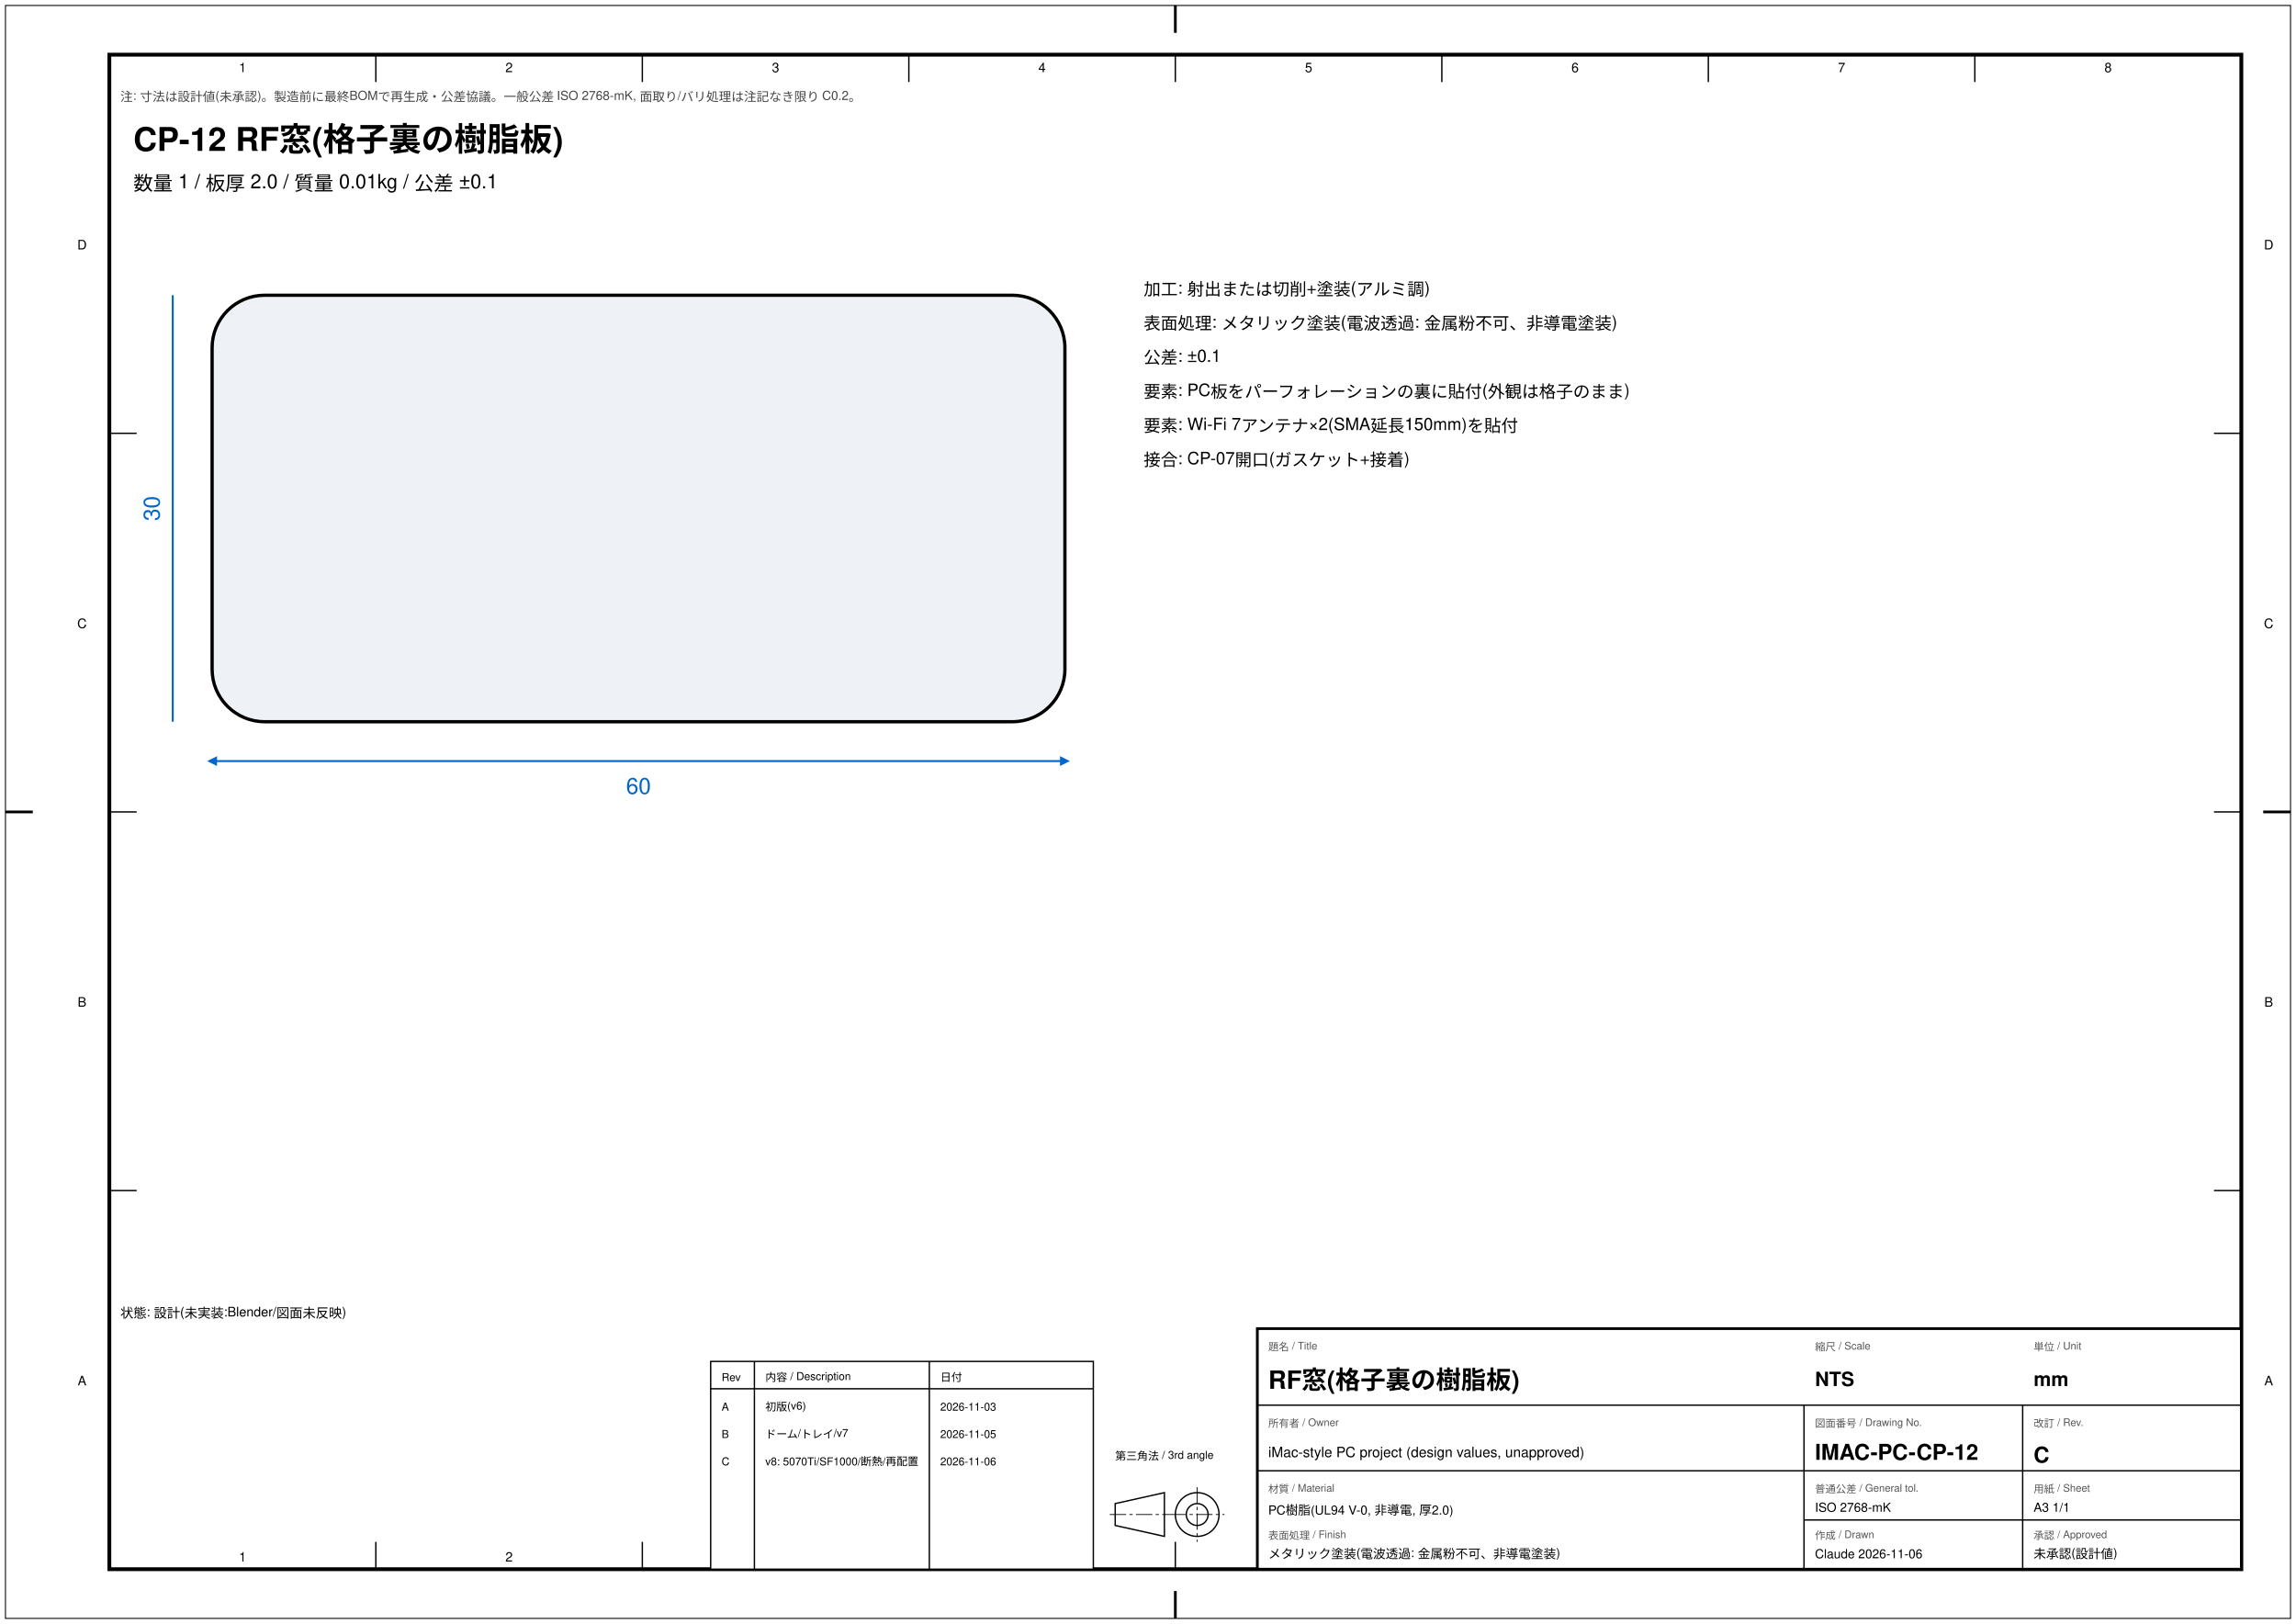
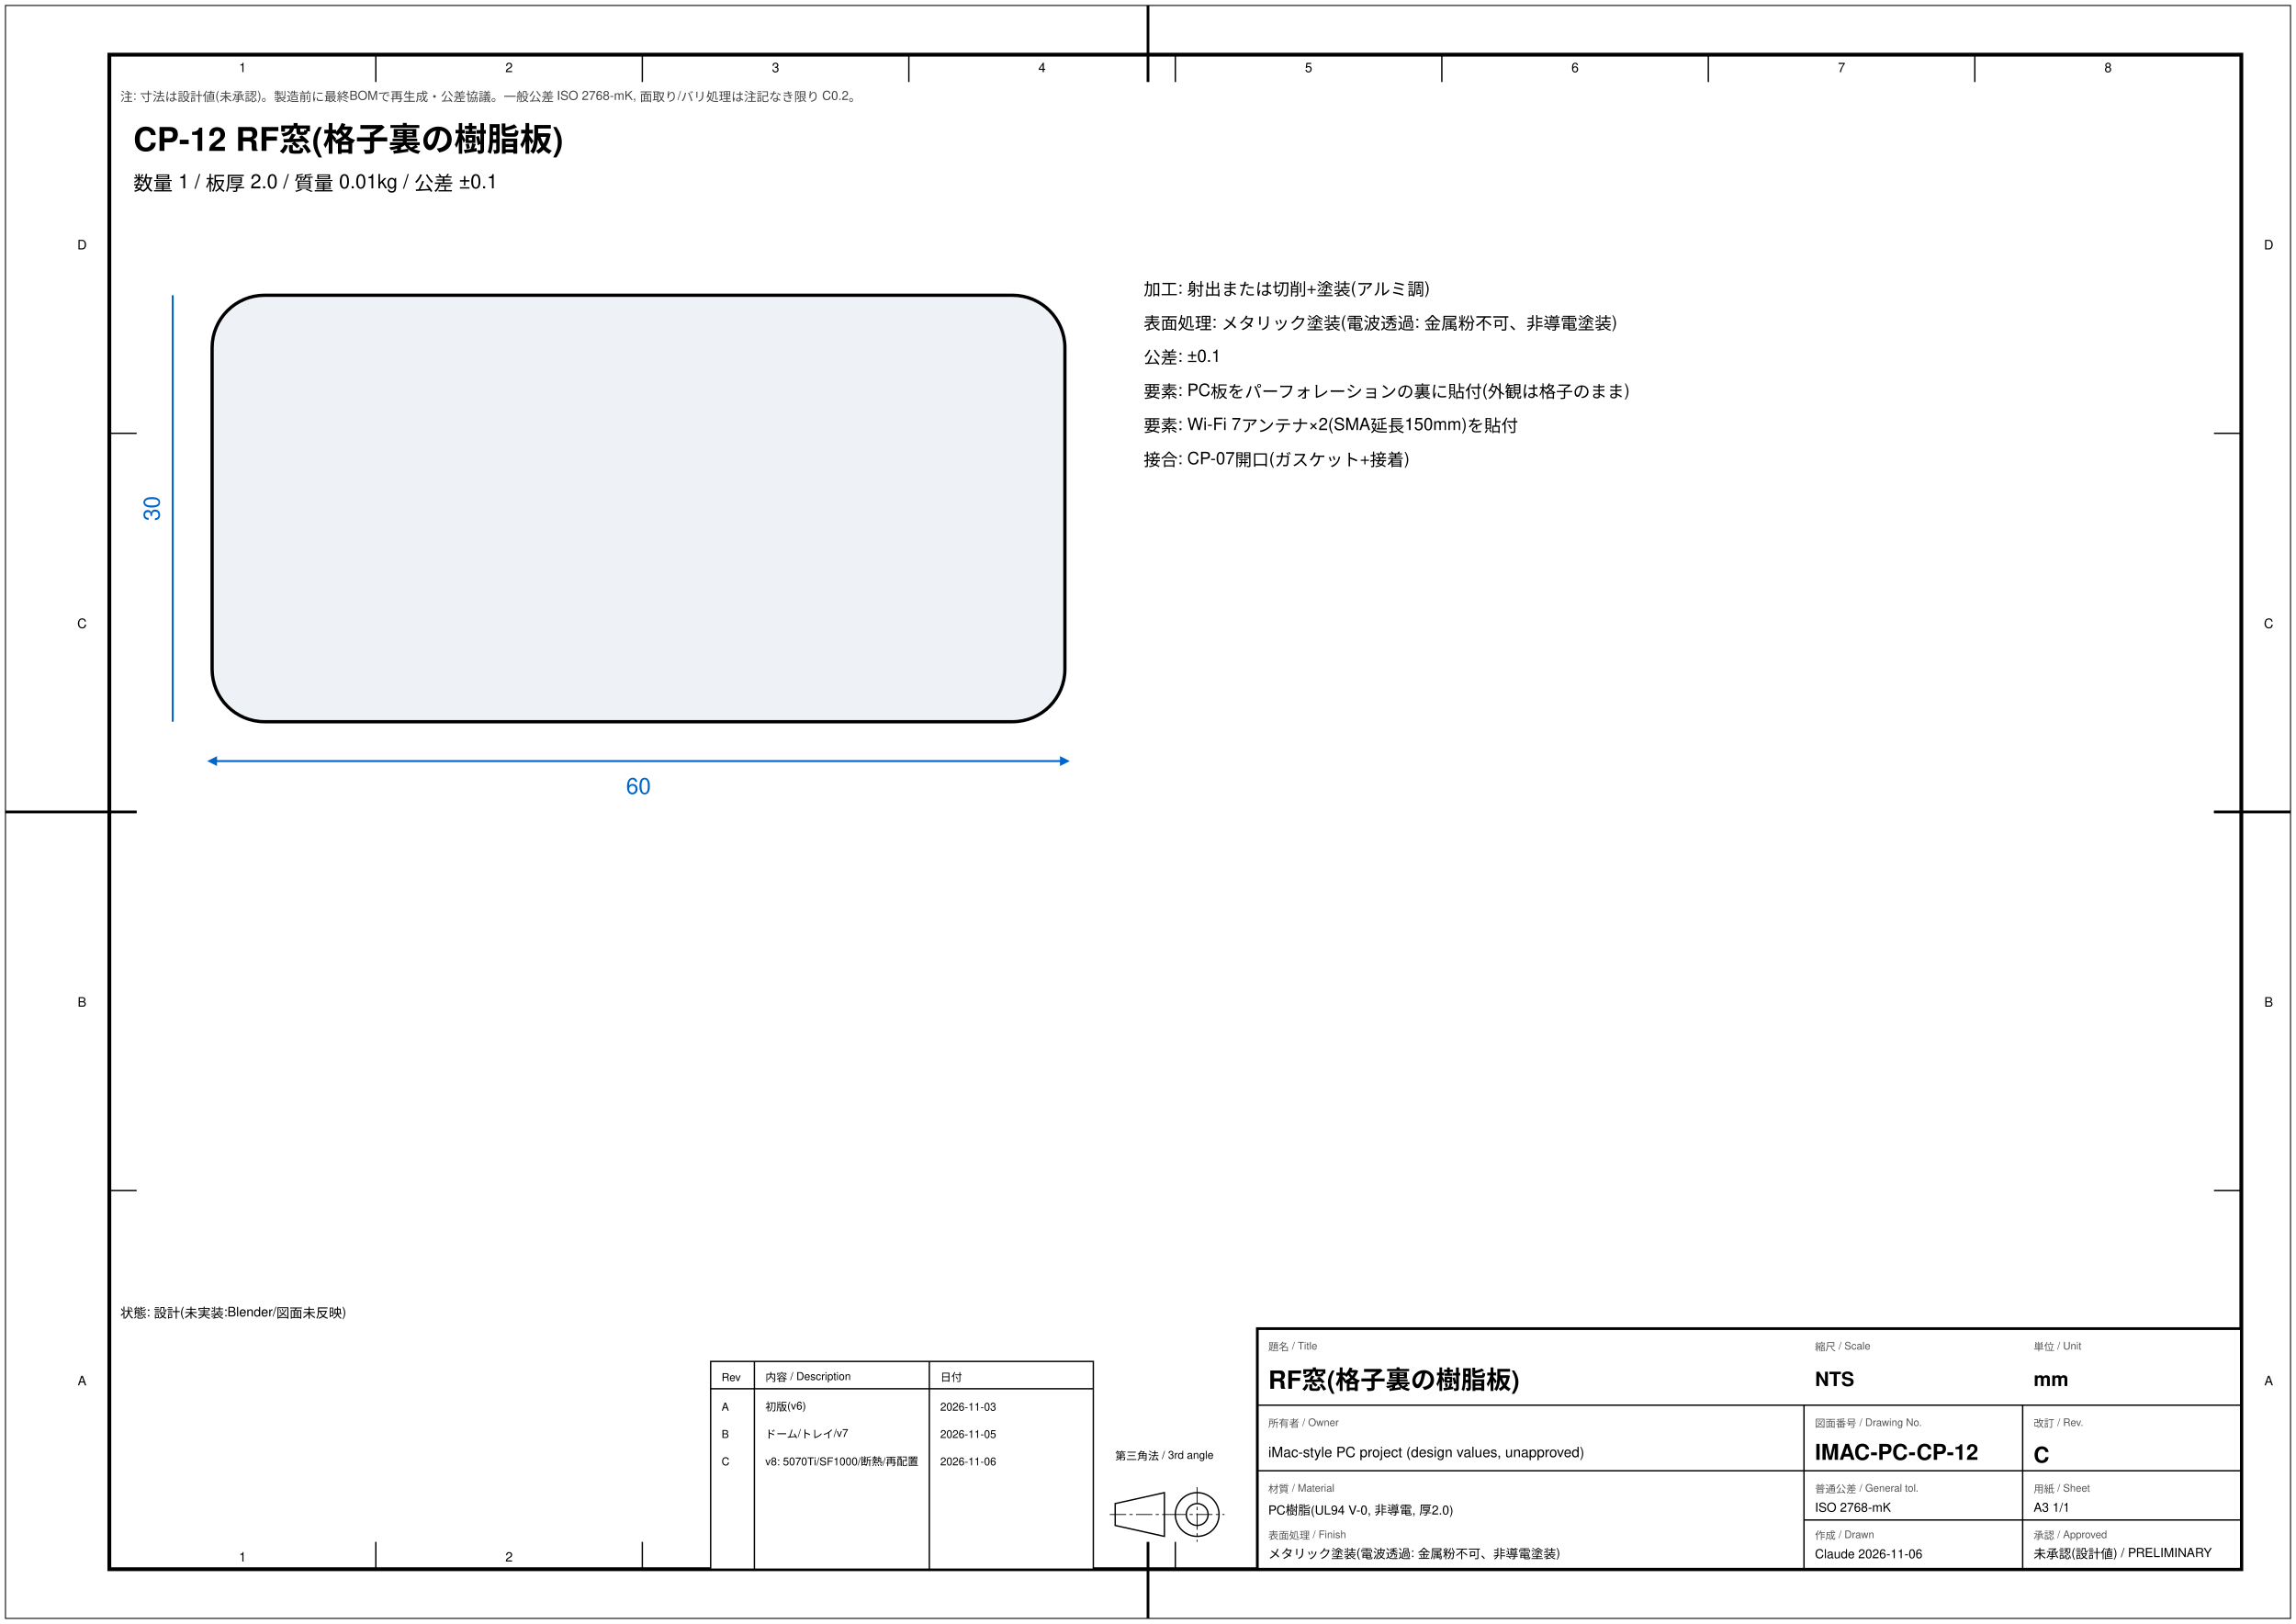
<svg xmlns="http://www.w3.org/2000/svg" viewBox="0 0 420 297" font-family="Helvetica,Arial,sans-serif">
  <defs>
    <marker id="a" markerWidth="5" markerHeight="5" refX="2.5" refY="2.5" orient="auto-start-reverse">
      <path d="M0,0 L5,2.5 L0,5 z" fill="#06c" />
    </marker>
  </defs>
  <rect width="100%" height="100%" fill="#fff" />
  <rect x="1" y="1" width="418" height="295" fill="none" stroke="#000" stroke-width=".18" />
  <rect x="20" y="10" width="390" height="277" fill="none" stroke="#000" stroke-width=".7" />
  <line x1="68.75" y1="10" x2="68.75" y2="15" stroke="#000" stroke-width="0.25" />
  <line x1="68.75" y1="287" x2="68.75" y2="282" stroke="#000" stroke-width="0.25" />
  <text x="44.38" y="13.20" font-size="2.4" text-anchor="middle" font-weight="normal" fill="#000">1</text>
  <text x="44.38" y="285.60" font-size="2.4" text-anchor="middle" font-weight="normal" fill="#000">1</text>
  <line x1="117.5" y1="10" x2="117.5" y2="15" stroke="#000" stroke-width="0.25" />
  <line x1="117.5" y1="287" x2="117.5" y2="282" stroke="#000" stroke-width="0.25" />
  <text x="93.12" y="13.20" font-size="2.4" text-anchor="middle" font-weight="normal" fill="#000">2</text>
  <text x="93.12" y="285.60" font-size="2.4" text-anchor="middle" font-weight="normal" fill="#000">2</text>
  <line x1="166.25" y1="10" x2="166.25" y2="15" stroke="#000" stroke-width="0.25" />
  <line x1="166.25" y1="287" x2="166.25" y2="282" stroke="#000" stroke-width="0.25" />
  <text x="141.88" y="13.20" font-size="2.4" text-anchor="middle" font-weight="normal" fill="#000">3</text>
  <text x="141.88" y="285.60" font-size="2.4" text-anchor="middle" font-weight="normal" fill="#000">3</text>
  <line x1="215.0" y1="10" x2="215.0" y2="15" stroke="#000" stroke-width="0.25" />
  <line x1="215.0" y1="287" x2="215.0" y2="282" stroke="#000" stroke-width="0.25" />
  <text x="190.62" y="13.20" font-size="2.4" text-anchor="middle" font-weight="normal" fill="#000">4</text>
  <text x="190.62" y="285.60" font-size="2.4" text-anchor="middle" font-weight="normal" fill="#000">4</text>
  <line x1="263.75" y1="10" x2="263.75" y2="15" stroke="#000" stroke-width="0.25" />
  <line x1="263.75" y1="287" x2="263.75" y2="282" stroke="#000" stroke-width="0.25" />
  <text x="239.38" y="13.20" font-size="2.4" text-anchor="middle" font-weight="normal" fill="#000">5</text>
  <text x="239.38" y="285.60" font-size="2.4" text-anchor="middle" font-weight="normal" fill="#000">5</text>
  <line x1="312.5" y1="10" x2="312.5" y2="15" stroke="#000" stroke-width="0.25" />
  <line x1="312.5" y1="287" x2="312.5" y2="282" stroke="#000" stroke-width="0.25" />
  <text x="288.12" y="13.20" font-size="2.4" text-anchor="middle" font-weight="normal" fill="#000">6</text>
  <text x="288.12" y="285.60" font-size="2.4" text-anchor="middle" font-weight="normal" fill="#000">6</text>
  <line x1="361.25" y1="10" x2="361.25" y2="15" stroke="#000" stroke-width="0.25" />
  <line x1="361.25" y1="287" x2="361.25" y2="282" stroke="#000" stroke-width="0.25" />
  <text x="336.88" y="13.20" font-size="2.4" text-anchor="middle" font-weight="normal" fill="#000">7</text>
  <text x="336.88" y="285.60" font-size="2.4" text-anchor="middle" font-weight="normal" fill="#000">7</text>
  <text x="385.62" y="13.20" font-size="2.4" text-anchor="middle" font-weight="normal" fill="#000">8</text>
  <text x="385.62" y="285.60" font-size="2.4" text-anchor="middle" font-weight="normal" fill="#000">8</text>
  <line x1="20" y1="79.25" x2="25" y2="79.25" stroke="#000" stroke-width="0.25" />
  <line x1="410" y1="79.25" x2="405" y2="79.25" stroke="#000" stroke-width="0.25" />
  <line x1="20" y1="148.5" x2="25" y2="148.5" stroke="#000" stroke-width="0.25" />
  <line x1="410" y1="148.5" x2="405" y2="148.5" stroke="#000" stroke-width="0.25" />
  <line x1="20" y1="217.75" x2="25" y2="217.75" stroke="#000" stroke-width="0.25" />
  <line x1="410" y1="217.75" x2="405" y2="217.75" stroke="#000" stroke-width="0.25" />
  <text x="15.00" y="45.62" font-size="2.4" text-anchor="middle" font-weight="normal" fill="#000">D</text>
  <text x="415.00" y="45.62" font-size="2.4" text-anchor="middle" font-weight="normal" fill="#000">D</text>
  <text x="15.00" y="114.88" font-size="2.4" text-anchor="middle" font-weight="normal" fill="#000">C</text>
  <text x="415.00" y="114.88" font-size="2.4" text-anchor="middle" font-weight="normal" fill="#000">C</text>
  <text x="15.00" y="184.12" font-size="2.4" text-anchor="middle" font-weight="normal" fill="#000">B</text>
  <text x="415.00" y="184.12" font-size="2.4" text-anchor="middle" font-weight="normal" fill="#000">B</text>
  <text x="15.00" y="253.38" font-size="2.4" text-anchor="middle" font-weight="normal" fill="#000">A</text>
  <text x="415.00" y="253.38" font-size="2.4" text-anchor="middle" font-weight="normal" fill="#000">A</text>
-   <line x1="1" y1="148.5" x2="6" y2="148.5" stroke="#000" stroke-width="0.5" />
-   <line x1="414" y1="148.5" x2="419" y2="148.5" stroke="#000" stroke-width="0.5" />
-   <line x1="215.0" y1="1" x2="215.0" y2="6" stroke="#000" stroke-width="0.5" />
-   <line x1="215.0" y1="291" x2="215.0" y2="296" stroke="#000" stroke-width="0.5" />
+   <line x1="1" y1="148.5" x2="25" y2="148.5" stroke="#000" stroke-width="0.5" />
+   <line x1="405" y1="148.5" x2="419" y2="148.5" stroke="#000" stroke-width="0.5" />
+   <line x1="210.0" y1="1" x2="210.0" y2="15" stroke="#000" stroke-width="0.5" />
+   <line x1="210.0" y1="282" x2="210.0" y2="296" stroke="#000" stroke-width="0.5" />
  <rect x="230" y="243" width="180" height="44" fill="#fff" stroke="#000" stroke-width=".5" />
  <line x1="230" y1="257" x2="410" y2="257" stroke="#000" stroke-width="0.25" />
  <line x1="230" y1="269" x2="410" y2="269" stroke="#000" stroke-width="0.25" />
  <line x1="330" y1="257" x2="330" y2="287" stroke="#000" stroke-width="0.25" />
  <line x1="370" y1="257" x2="370" y2="287" stroke="#000" stroke-width="0.25" />
  <line x1="330" y1="278" x2="410" y2="278" stroke="#000" stroke-width="0.25" />
  <text x="232.00" y="247.00" font-size="1.9" text-anchor="start" font-weight="normal" fill="#555">題名 / Title</text>
  <text x="232.00" y="254.00" font-size="4.6" text-anchor="start" font-weight="bold" fill="#000">RF窓(格子裏の樹脂板)</text>
  <text x="232.00" y="261.00" font-size="1.9" text-anchor="start" font-weight="normal" fill="#555">所有者 / Owner</text>
  <text x="232.00" y="266.50" font-size="2.6" text-anchor="start" font-weight="normal" fill="#000">iMac-style PC project (design values, unapproved)</text>
  <text x="232.00" y="273.00" font-size="1.9" text-anchor="start" font-weight="normal" fill="#555">材質 / Material</text>
  <text x="232.00" y="277.00" font-size="2.3" text-anchor="start" font-weight="normal" fill="#000">PC樹脂(UL94 V-0, 非導電, 厚2.0)</text>
  <text x="232.00" y="281.50" font-size="1.9" text-anchor="start" font-weight="normal" fill="#555">表面処理 / Finish</text>
  <text x="232.00" y="285.00" font-size="2.3" text-anchor="start" font-weight="normal" fill="#000">メタリック塗装(電波透過: 金属粉不可、非導電塗装)</text>
  <text x="332.00" y="261.00" font-size="1.9" text-anchor="start" font-weight="normal" fill="#555">図面番号 / Drawing No.</text>
  <text x="332.00" y="267.00" font-size="4.0" text-anchor="start" font-weight="bold" fill="#000">IMAC-PC-CP-12</text>
  <text x="332.00" y="273.00" font-size="1.9" text-anchor="start" font-weight="normal" fill="#555">普通公差 / General tol.</text>
  <text x="332.00" y="276.50" font-size="2.3" text-anchor="start" font-weight="normal" fill="#000">ISO 2768-mK</text>
  <text x="372.00" y="261.00" font-size="1.9" text-anchor="start" font-weight="normal" fill="#555">改訂 / Rev.</text>
  <text x="372.00" y="267.50" font-size="4.0" text-anchor="start" font-weight="bold" fill="#000">C</text>
  <text x="372.00" y="273.00" font-size="1.9" text-anchor="start" font-weight="normal" fill="#555">用紙 / Sheet</text>
  <text x="372.00" y="276.50" font-size="2.3" text-anchor="start" font-weight="normal" fill="#000">A3  1/1</text>
  <text x="332.00" y="247.00" font-size="1.9" text-anchor="start" font-weight="normal" fill="#555">縮尺 / Scale</text>
  <text x="332.00" y="253.50" font-size="3.6" text-anchor="start" font-weight="bold" fill="#000">NTS</text>
  <text x="372.00" y="247.00" font-size="1.9" text-anchor="start" font-weight="normal" fill="#555">単位 / Unit</text>
  <text x="372.00" y="253.50" font-size="3.6" text-anchor="start" font-weight="bold" fill="#000">mm</text>
  <text x="332.00" y="281.50" font-size="1.9" text-anchor="start" font-weight="normal" fill="#555">作成 / Drawn</text>
  <text x="332.00" y="285.00" font-size="2.3" text-anchor="start" font-weight="normal" fill="#000">Claude 2026-11-06</text>
  <text x="372.00" y="281.50" font-size="1.9" text-anchor="start" font-weight="normal" fill="#555">承認 / Approved</text>
-   <text x="372.00" y="285.00" font-size="2.3" text-anchor="start" font-weight="normal" fill="#000">未承認(設計値)</text>
+   <text x="372.00" y="285.00" font-size="2.3" text-anchor="start" font-weight="normal" fill="#000">未承認(設計値) / PRELIMINARY</text>
  <g transform="translate(204,273)" stroke="#000" stroke-width=".25" fill="none">
    <path d="M0,2 L9,0 L9,8 L0,6 Z" />
    <line x1="-1" y1="4" x2="10" y2="4" stroke="#000" stroke-width="0.15" stroke-dasharray="3,0.6,0.6,0.6" />
    <circle cx="15" cy="4" r="4" />
    <circle cx="15" cy="4" r="2" />
    <line x1="10" y1="4" x2="20" y2="4" stroke="#000" stroke-width="0.15" stroke-dasharray="3,0.6,0.6,0.6" />
    <line x1="15" y1="-1" x2="15" y2="9" stroke="#000" stroke-width="0.15" stroke-dasharray="3,0.6,0.6,0.6" />
  </g>
  <text x="204.00" y="267.00" font-size="2.0" text-anchor="start" font-weight="normal" fill="#000">第三角法 / 3rd angle</text>
  <rect x="130" y="249" width="70" height="38" fill="#fff" stroke="#000" stroke-width=".25" />
  <line x1="130" y1="254" x2="200" y2="254" stroke="#000" stroke-width="0.25" />
  <line x1="138" y1="249" x2="138" y2="287" stroke="#000" stroke-width="0.25" />
  <line x1="170" y1="249" x2="170" y2="287" stroke="#000" stroke-width="0.25" />
  <text x="132.00" y="252.60" font-size="2.0" text-anchor="start" font-weight="normal" fill="#000">Rev</text>
  <text x="140.00" y="252.60" font-size="2.0" text-anchor="start" font-weight="normal" fill="#000">内容 / Description</text>
  <text x="172.00" y="252.60" font-size="2.0" text-anchor="start" font-weight="normal" fill="#000">日付</text>
  <text x="132.00" y="258.00" font-size="2.0" text-anchor="start" font-weight="normal" fill="#000">A</text>
  <text x="140.00" y="258.00" font-size="2.0" text-anchor="start" font-weight="normal" fill="#000">初版(v6)</text>
  <text x="172.00" y="258.00" font-size="2.0" text-anchor="start" font-weight="normal" fill="#000">2026-11-03</text>
  <text x="132.00" y="263.00" font-size="2.0" text-anchor="start" font-weight="normal" fill="#000">B</text>
  <text x="140.00" y="263.00" font-size="2.0" text-anchor="start" font-weight="normal" fill="#000">ドーム/トレイ/v7</text>
  <text x="172.00" y="263.00" font-size="2.0" text-anchor="start" font-weight="normal" fill="#000">2026-11-05</text>
  <text x="132.00" y="268.00" font-size="2.0" text-anchor="start" font-weight="normal" fill="#000">C</text>
  <text x="140.00" y="268.00" font-size="2.0" text-anchor="start" font-weight="normal" fill="#000">v8: 5070Ti/SF1000/断熱/再配置</text>
  <text x="172.00" y="268.00" font-size="2.0" text-anchor="start" font-weight="normal" fill="#000">2026-11-06</text>
  <text x="22.00" y="241.00" font-size="2.4" text-anchor="start" font-weight="normal" fill="#000">状態: 設計(未実装:Blender/図面未反映)</text>
  <text x="22.00" y="18.50" font-size="2.3" text-anchor="start" font-weight="normal" fill="#444">注: 寸法は設計値(未承認)。製造前に最終BOMで再生成・公差協議。一般公差 ISO 2768-mK, 面取り/バリ処理は注記なき限り C0.2。</text>
  <g transform="translate(22,18) scale(1.2)">
    <text x="2" y="8" font-size="5" font-weight="bold">CP-12 RF窓(格子裏の樹脂板)</text>
    <text x="2" y="14" font-size="3">数量 1 / 板厚 2.0 / 質量 0.01kg / 公差 ±0.1</text>
    <rect x="14" y="30" width="130.0" height="65.0" rx="8.0" fill="#eef2f6" stroke="#000" stroke-width=".5" />
    <line x1="14" y1="101.0" x2="144.0" y2="101.0" stroke="#06c" stroke-width=".3" marker-start="url(#a)" marker-end="url(#a)" />
    <text x="79.0" y="106.0" font-size="3.4" text-anchor="middle" fill="#06c">60</text>
    <line x1="8" y1="30" x2="8" y2="95.0" stroke="#06c" stroke-width=".3" />
    <text x="6" y="62.5" font-size="3.4" text-anchor="middle" fill="#06c" transform="rotate(-90 6 62.5)">30</text>
    <text x="156" y="30" font-size="2.6">加工: 射出または切削+塗装(アルミ調)</text>
    <text x="156" y="35.2" font-size="2.6">表面処理: メタリック塗装(電波透過: 金属粉不可、非導電塗装)</text>
    <text x="156" y="40.4" font-size="2.6">公差: ±0.1</text>
    <text x="156" y="45.6" font-size="2.6">要素: PC板をパーフォレーションの裏に貼付(外観は格子のまま)</text>
    <text x="156" y="50.8" font-size="2.6">要素: Wi-Fi 7アンテナ×2(SMA延長150mm)を貼付</text>
    <text x="156" y="56" font-size="2.6">接合: CP-07開口(ガスケット+接着)</text>
  </g>
</svg>
